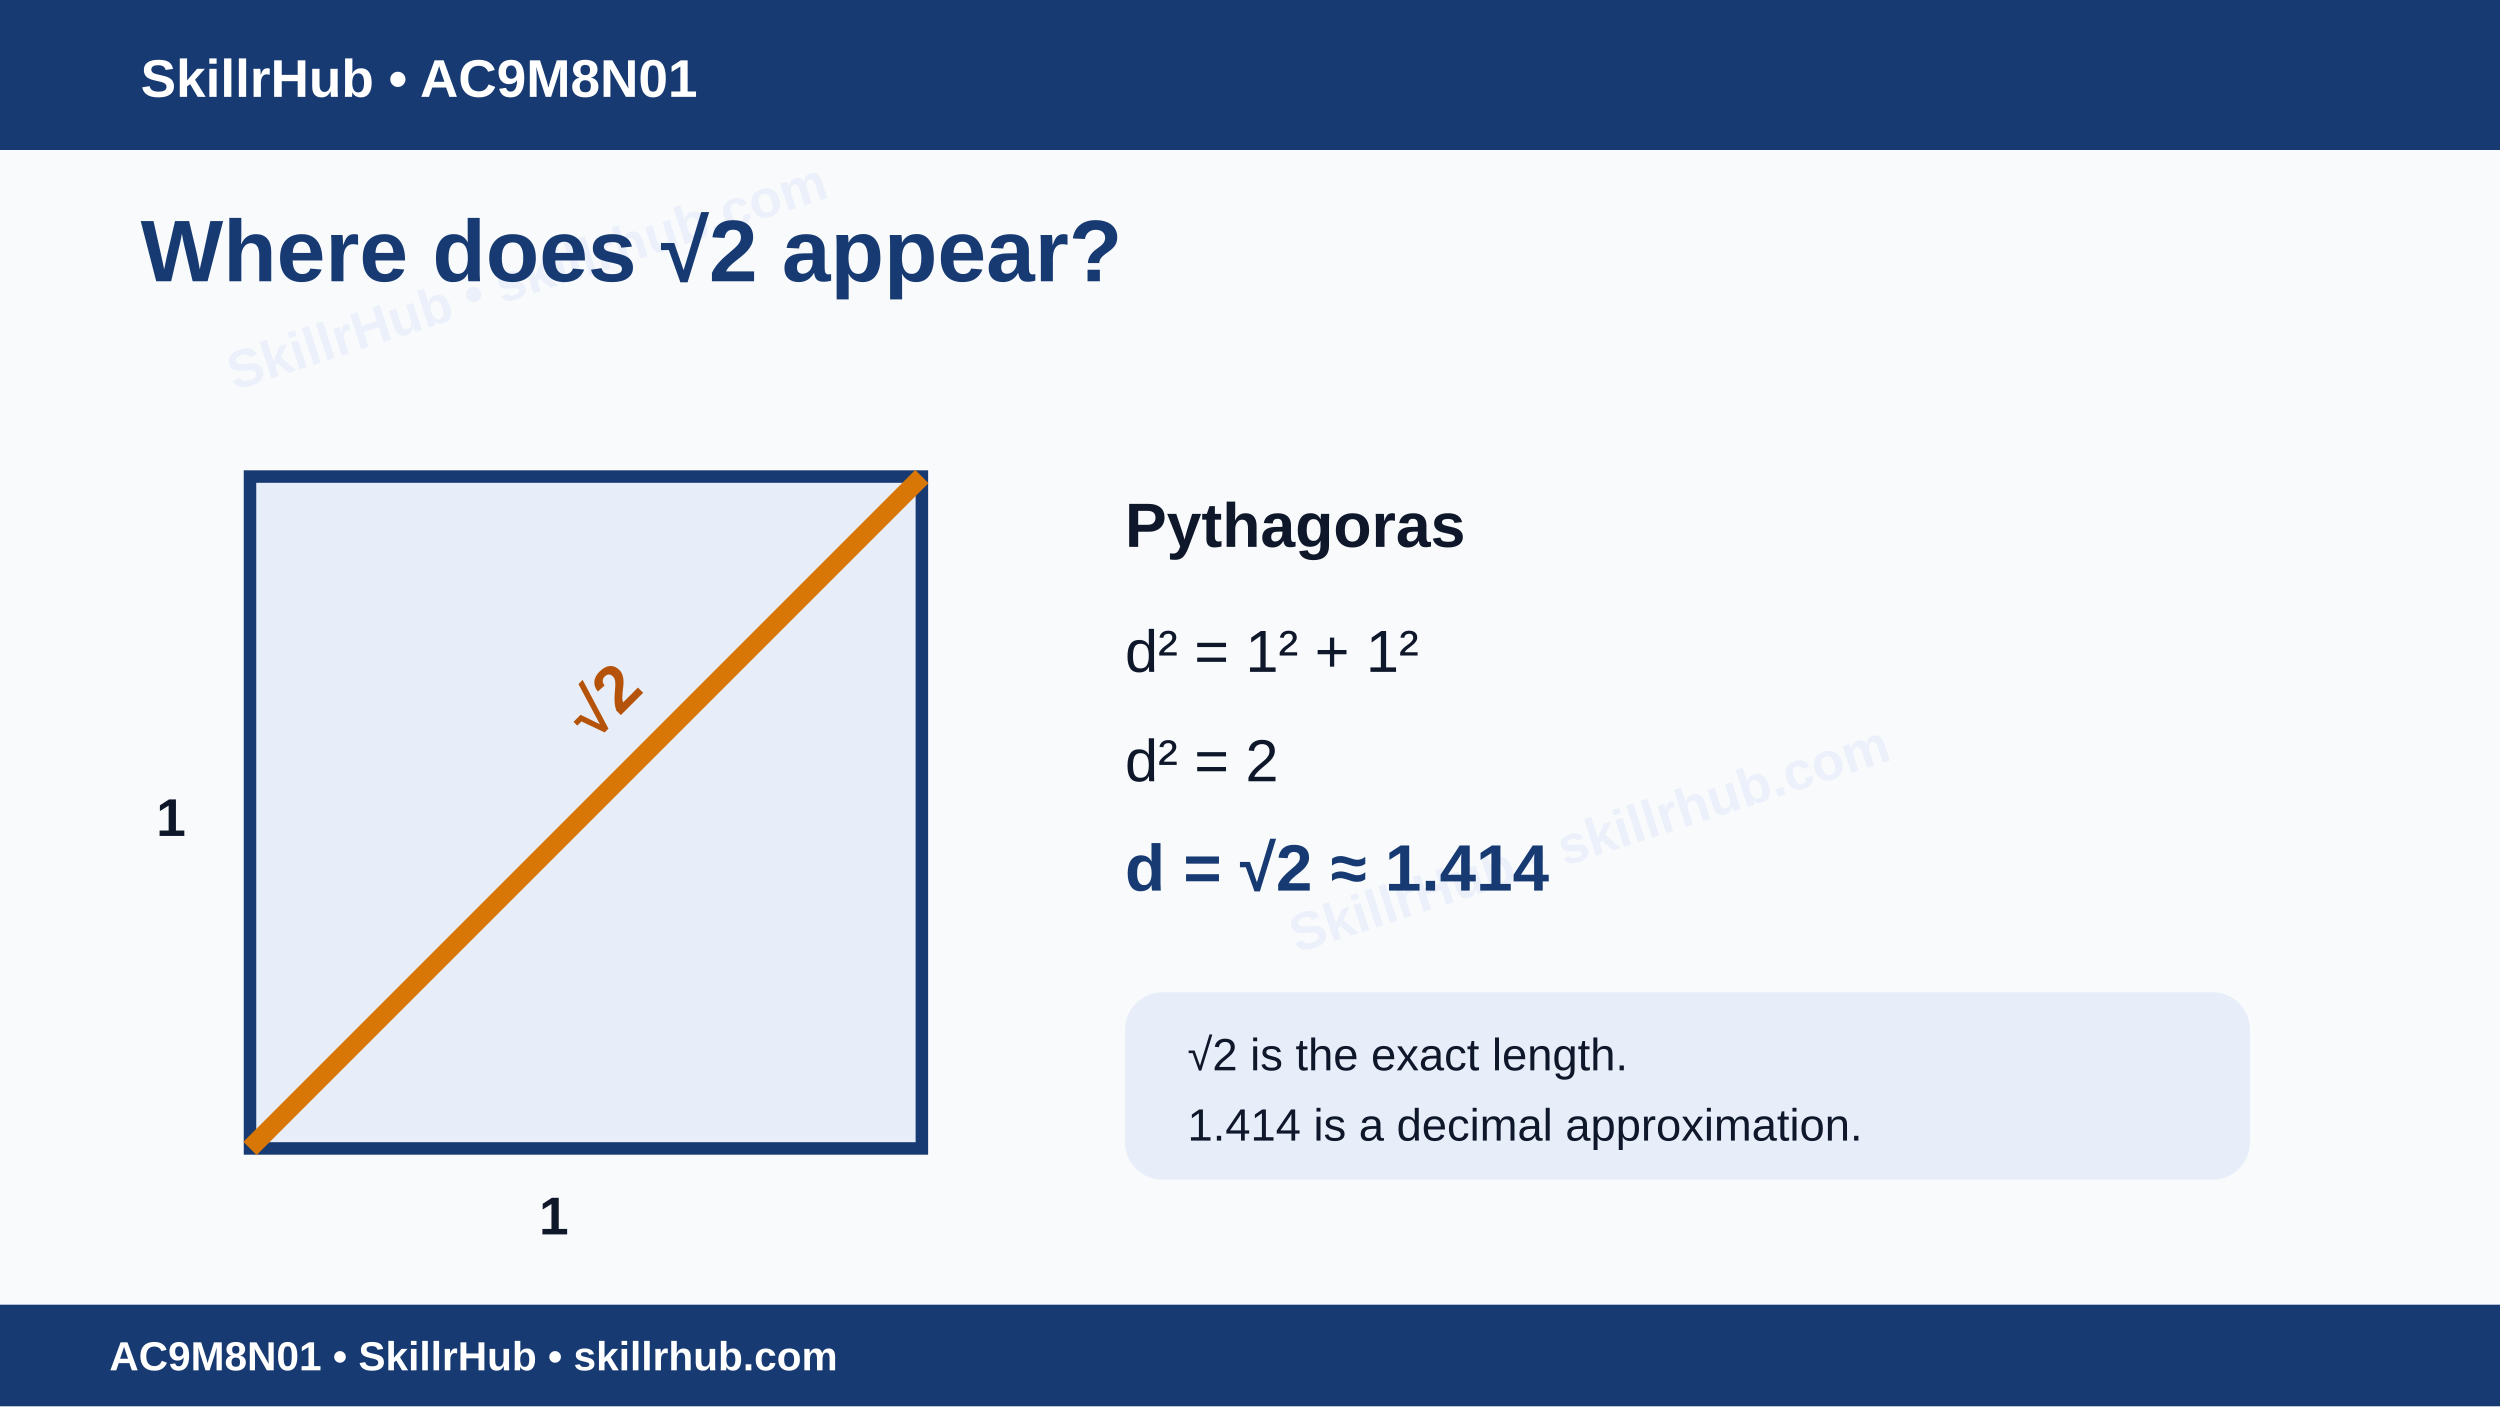
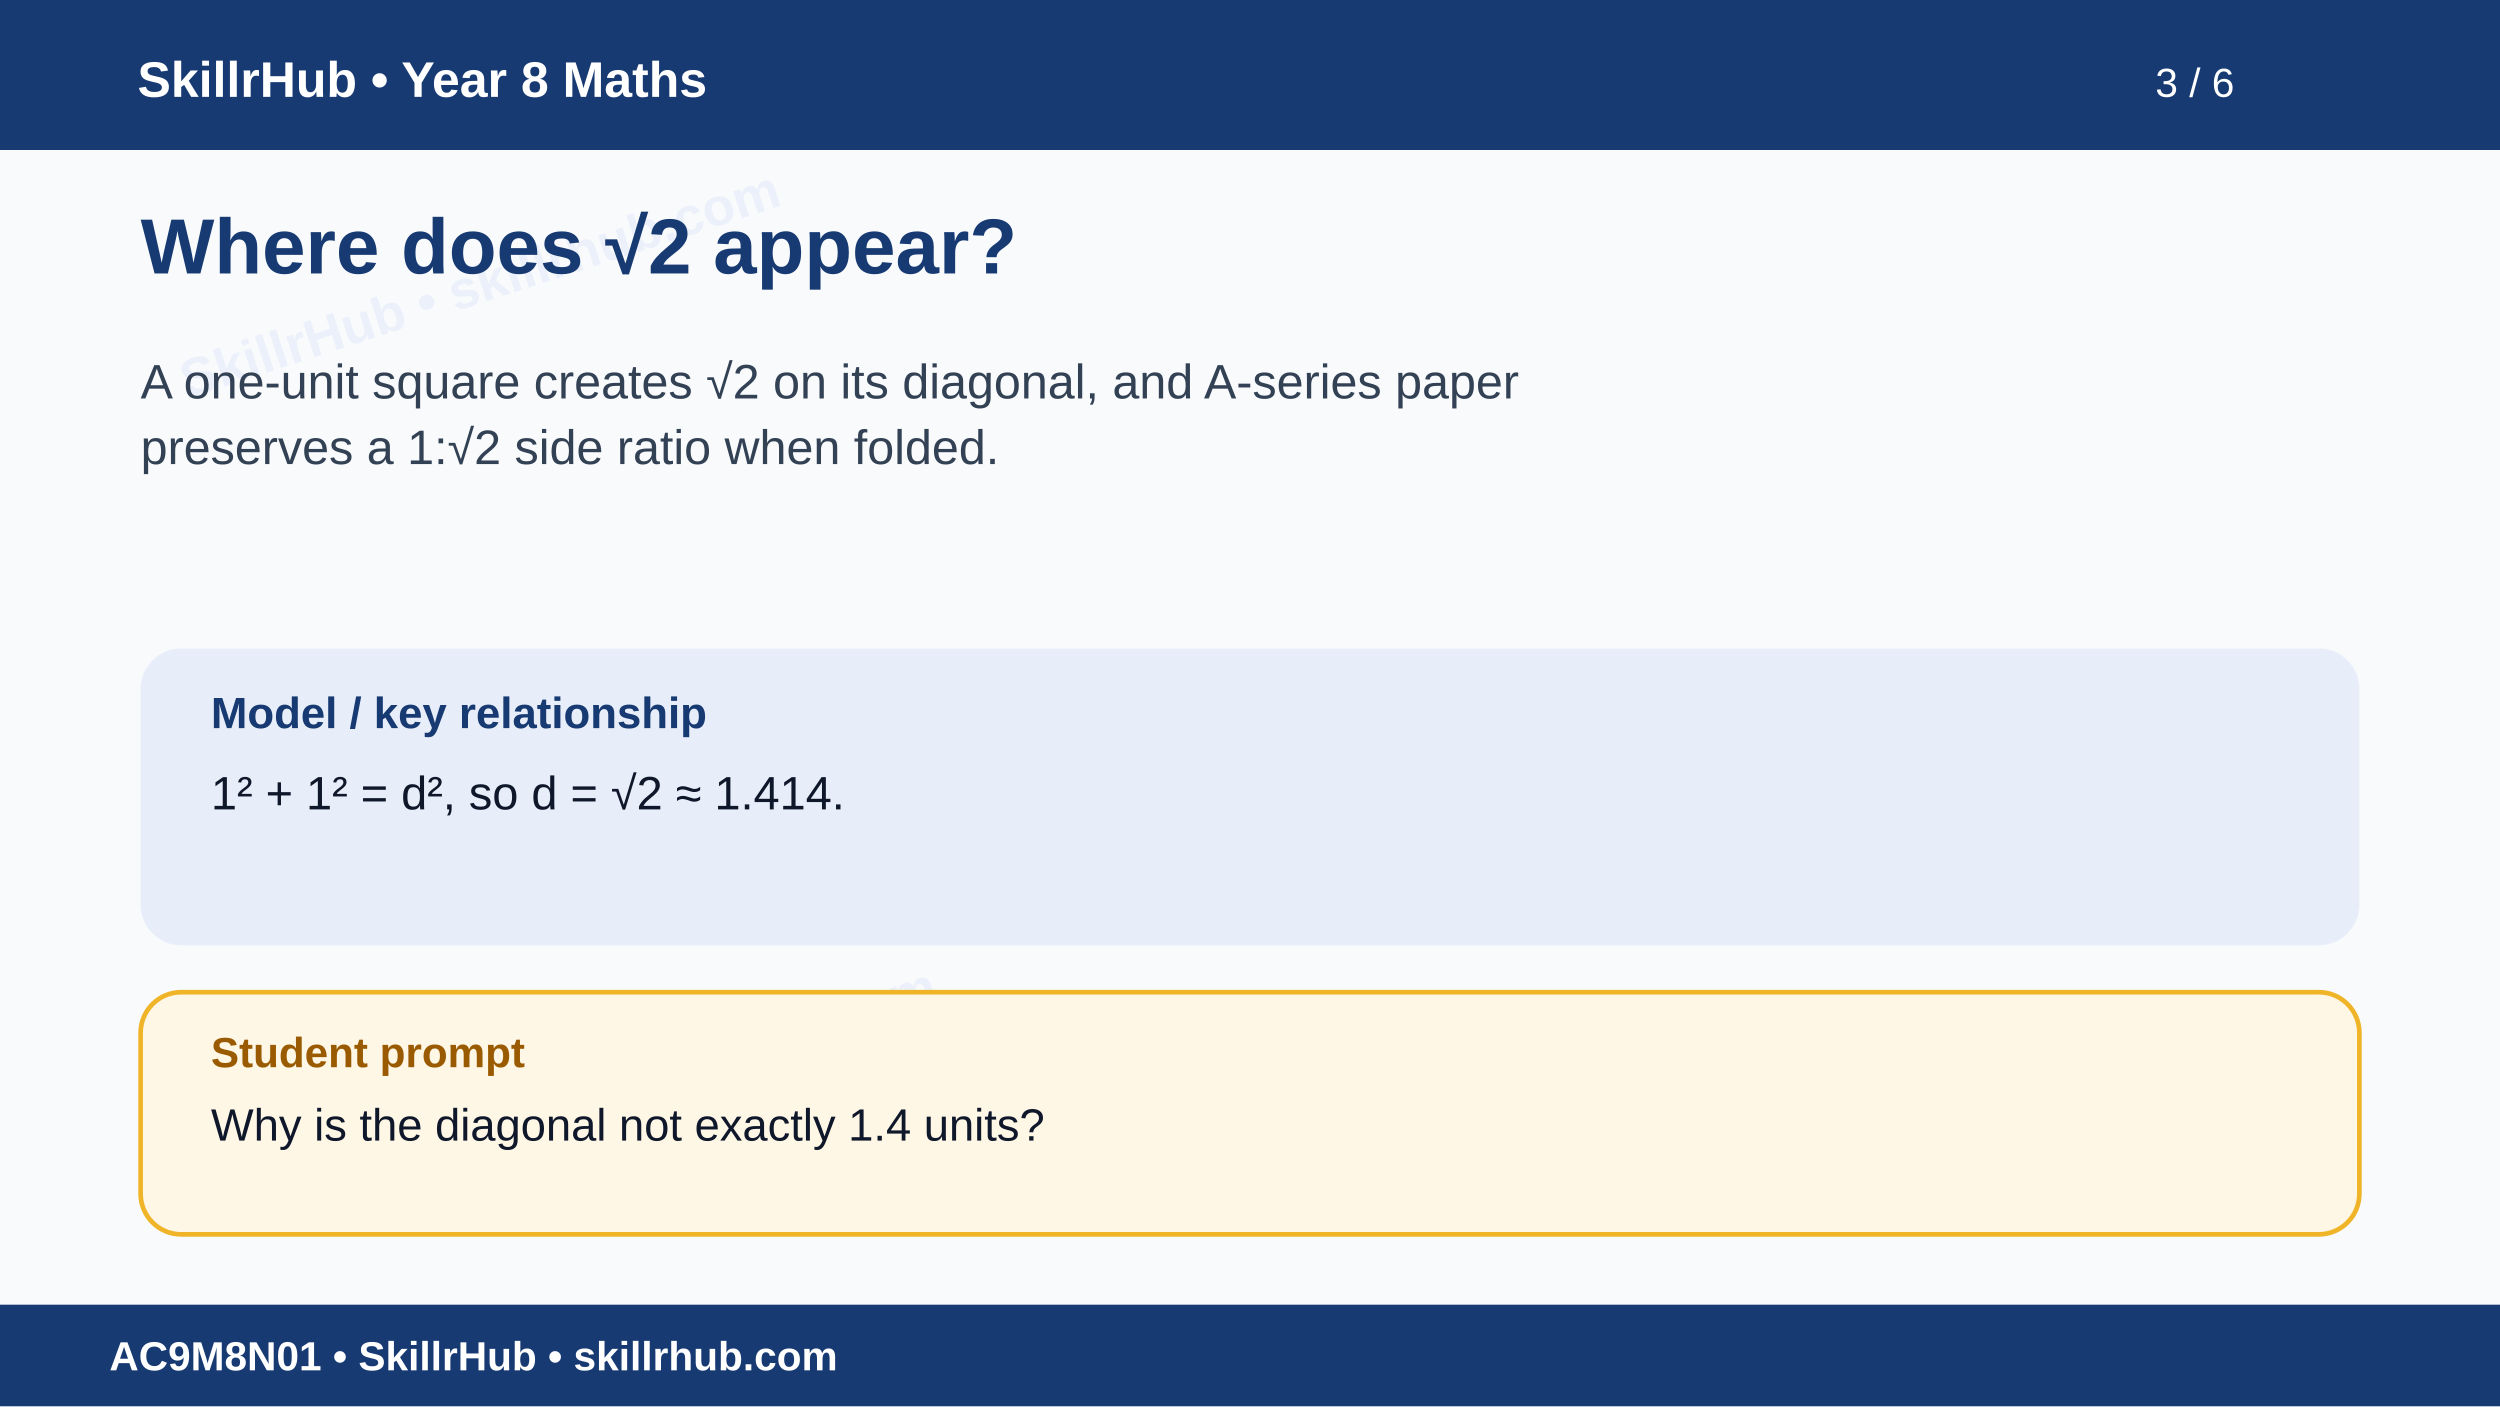
- <svg xmlns="http://www.w3.org/2000/svg" width="1600" height="900" viewBox="0 0 1600 900" role="img" aria-labelledby="t d">
+ <svg xmlns="http://www.w3.org/2000/svg" width="1600" height="900" viewBox="0 0 1600 900" role="img" aria-labelledby="title desc">
  <rect width="1600" height="900" fill="#f8fafc" />
-   <g opacity=".06" fill="#1d4ed8" font-family="Arial" font-size="34" font-weight="700">
-     <text x="150" y="250" transform="rotate(-18 150 250)">SkillrHub • skillrhub.com</text>
-     <text x="830" y="610" transform="rotate(-18 830 610)">SkillrHub • skillrhub.com</text>
+   <g opacity=".055" fill="#1d4ed8" font-family="Arial,Helvetica,sans-serif" font-size="34" font-weight="700">
+     <text x="120" y="255" transform="rotate(-18 120 255)">SkillrHub • skillrhub.com</text>
+     <text x="790" y="560" transform="rotate(-18 790 560)">SkillrHub • skillrhub.com</text>
+     <text x="220" y="765" transform="rotate(-18 220 765)">SkillrHub • skillrhub.com</text>
  </g>
  <rect width="1600" height="96" fill="#173a72" />
-   <text x="90" y="62" fill="white" font-family="Arial" font-size="34" font-weight="700">SkillrHub • AC9M8N01</text>
-   <text x="90" y="180" fill="#173a72" font-family="Arial" font-size="56" font-weight="700">Where does √2 appear?</text>
-   <rect x="160" y="305" width="430" height="430" fill="#e8eef9" stroke="#173a72" stroke-width="8" />
-   <line x1="160" y1="735" x2="590" y2="305" stroke="#d97706" stroke-width="12" />
-   <text x="345" y="790" fill="#0f172a" font-family="Arial" font-size="34" font-weight="700">1</text>
-   <text x="100" y="535" fill="#0f172a" font-family="Arial" font-size="34" font-weight="700">1</text>
-   <text x="380" y="475" fill="#b45309" font-family="Arial" font-size="42" font-weight="700" transform="rotate(-45 380 475)">√2</text>
-   <text x="720" y="350" fill="#0f172a" font-family="Arial" font-size="40" font-weight="700">Pythagoras</text>
-   <text x="720" y="430" fill="#0f172a" font-family="Arial" font-size="38">d² = 1² + 1²</text>
-   <text x="720" y="500" fill="#0f172a" font-family="Arial" font-size="38">d² = 2</text>
-   <text x="720" y="570" fill="#173a72" font-family="Arial" font-size="42" font-weight="700">d = √2 ≈ 1.414</text>
-   <rect x="720" y="635" width="720" height="120" rx="24" fill="#e8eef9" />
-   <text x="760" y="685" fill="#0f172a" font-family="Arial" font-size="29">√2 is the exact length.</text>
-   <text x="760" y="730" fill="#0f172a" font-family="Arial" font-size="29">1.414 is a decimal approximation.</text>
-   <rect x="0" y="835" width="1600" height="65" fill="#173a72" />
-   <text x="70" y="877" fill="white" font-family="Arial" font-size="26" font-weight="700">AC9M8N01 • SkillrHub • skillrhub.com</text>
+   <text x="88" y="62" fill="#fff" font-family="Arial,Helvetica,sans-serif" font-size="32" font-weight="700">SkillrHub • Year 8 Maths</text>
+   <text x="1430" y="62" text-anchor="end" fill="#fff" font-family="Arial,Helvetica,sans-serif" font-size="26">3 / 6</text>
+   <text x="90" y="175" fill="#173a72" font-family="Arial,Helvetica,sans-serif" font-size="50" font-weight="700">Where does √2 appear?</text>
+   <text x="90" y="255" fill="#334155" font-family="Arial,Helvetica,sans-serif" font-size="31" font-weight="400">A one-unit square creates √2 on its diagonal, and A-series paper</text>
+   <text x="90" y="297" fill="#334155" font-family="Arial,Helvetica,sans-serif" font-size="31" font-weight="400">preserves a 1:√2 side ratio when folded.</text>
+   <rect x="90" y="415" width="1420" height="190" rx="26" fill="#e8eef9" />
+   <text x="135" y="466" fill="#173a72" font-family="Arial,Helvetica,sans-serif" font-size="28" font-weight="700">Model / key relationship</text>
+   <text x="135" y="518" fill="#0f172a" font-family="Arial,Helvetica,sans-serif" font-size="30" font-weight="400">1² + 1² = d², so d = √2 ≈ 1.414.</text>
+   <rect x="90" y="635" width="1420" height="155" rx="26" fill="#fff7e6" stroke="#f0b429" stroke-width="3" />
+   <text x="135" y="683" fill="#9a5b00" font-family="Arial,Helvetica,sans-serif" font-size="27" font-weight="700">Student prompt</text>
+   <text x="135" y="730" fill="#0f172a" font-family="Arial,Helvetica,sans-serif" font-size="29" font-weight="400">Why is the diagonal not exactly 1.4 units?</text>
+   <rect y="835" width="1600" height="65" fill="#173a72" />
+   <text x="70" y="877" fill="#fff" font-family="Arial,Helvetica,sans-serif" font-size="26" font-weight="700">AC9M8N01 • SkillrHub • skillrhub.com</text>
</svg>
